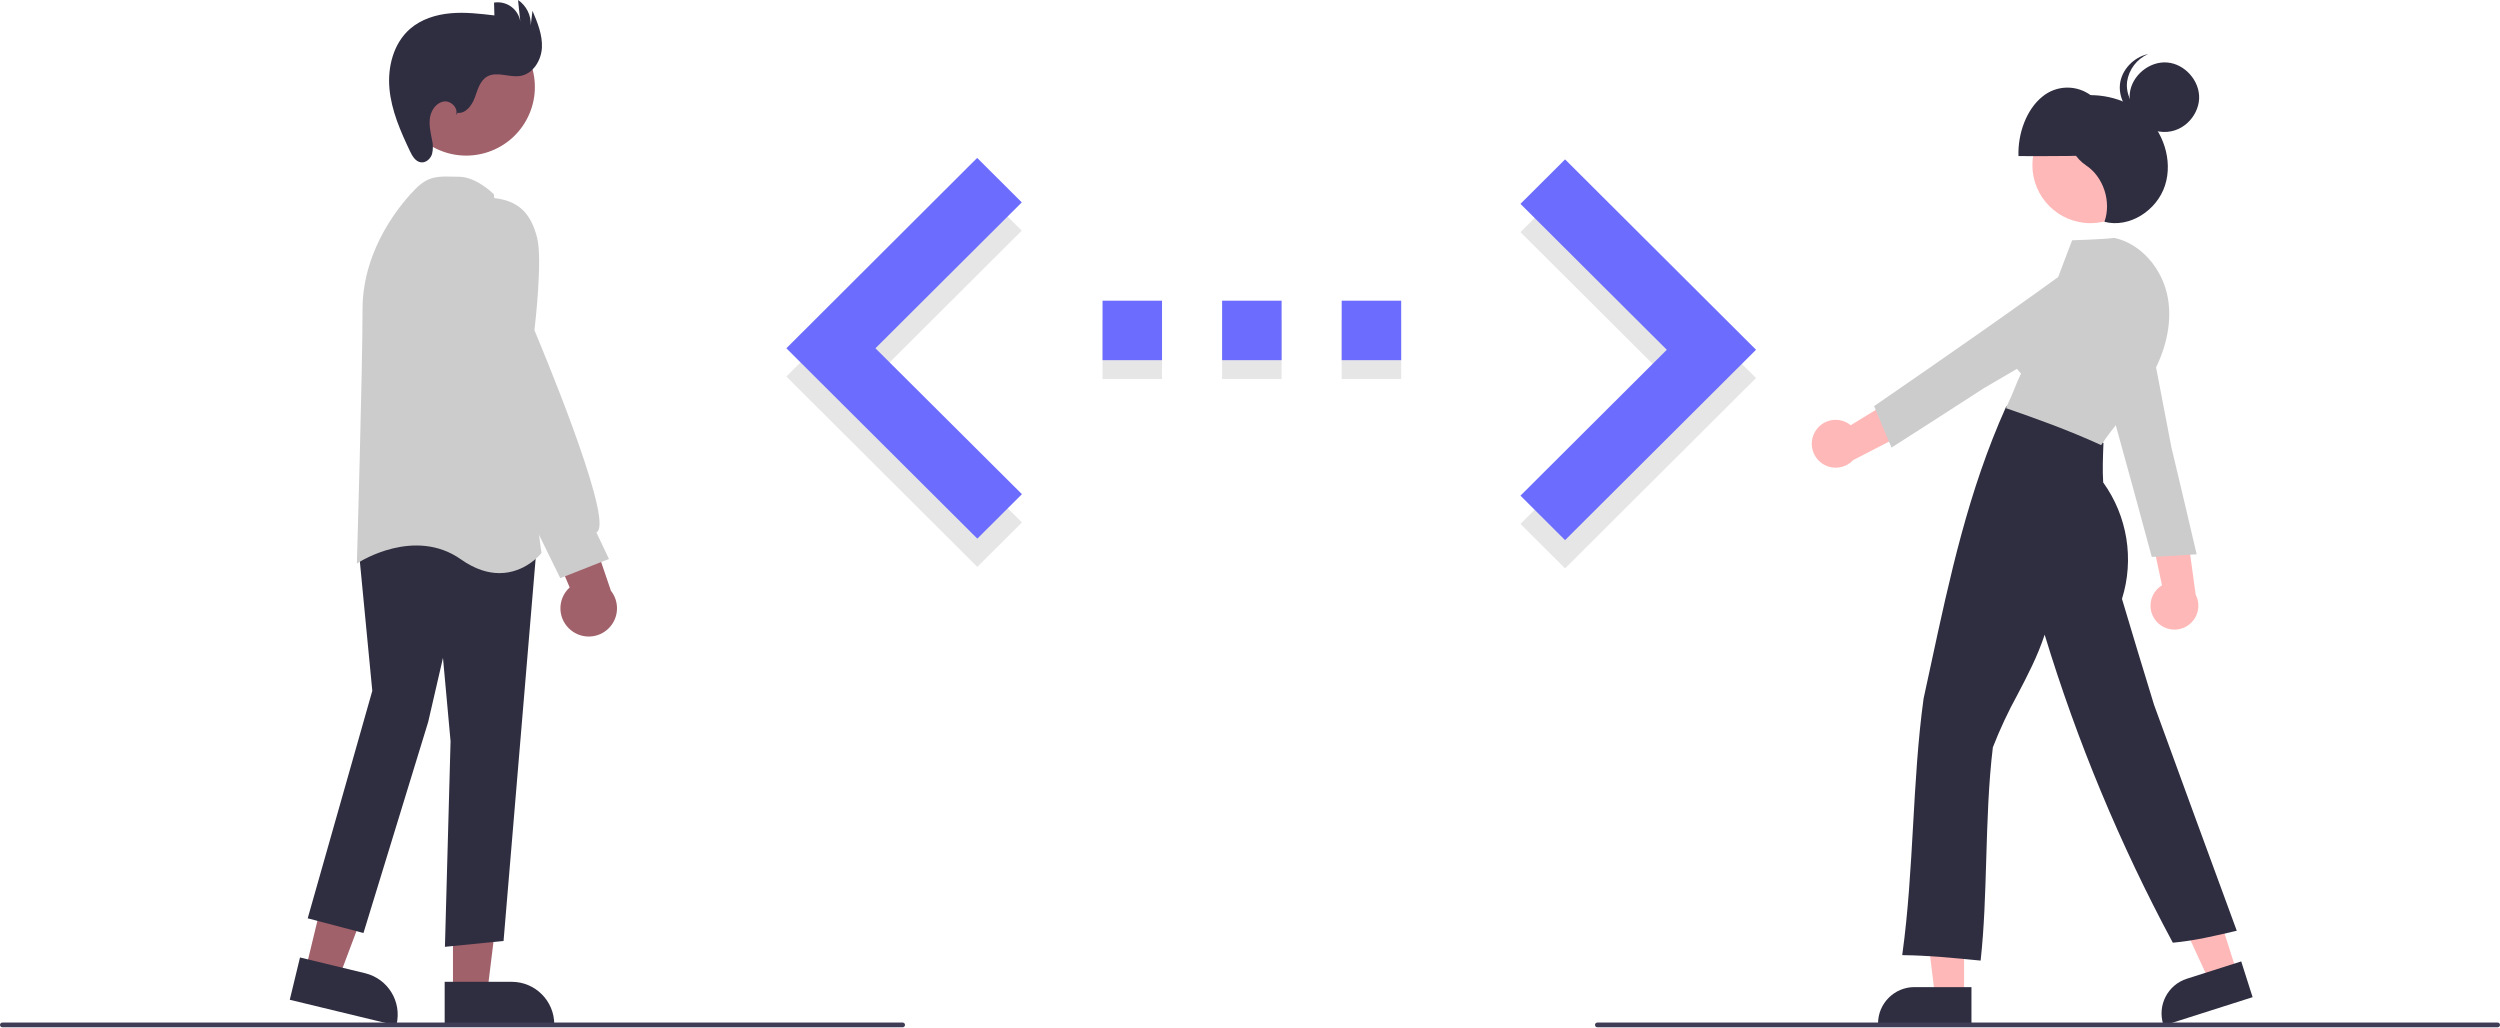
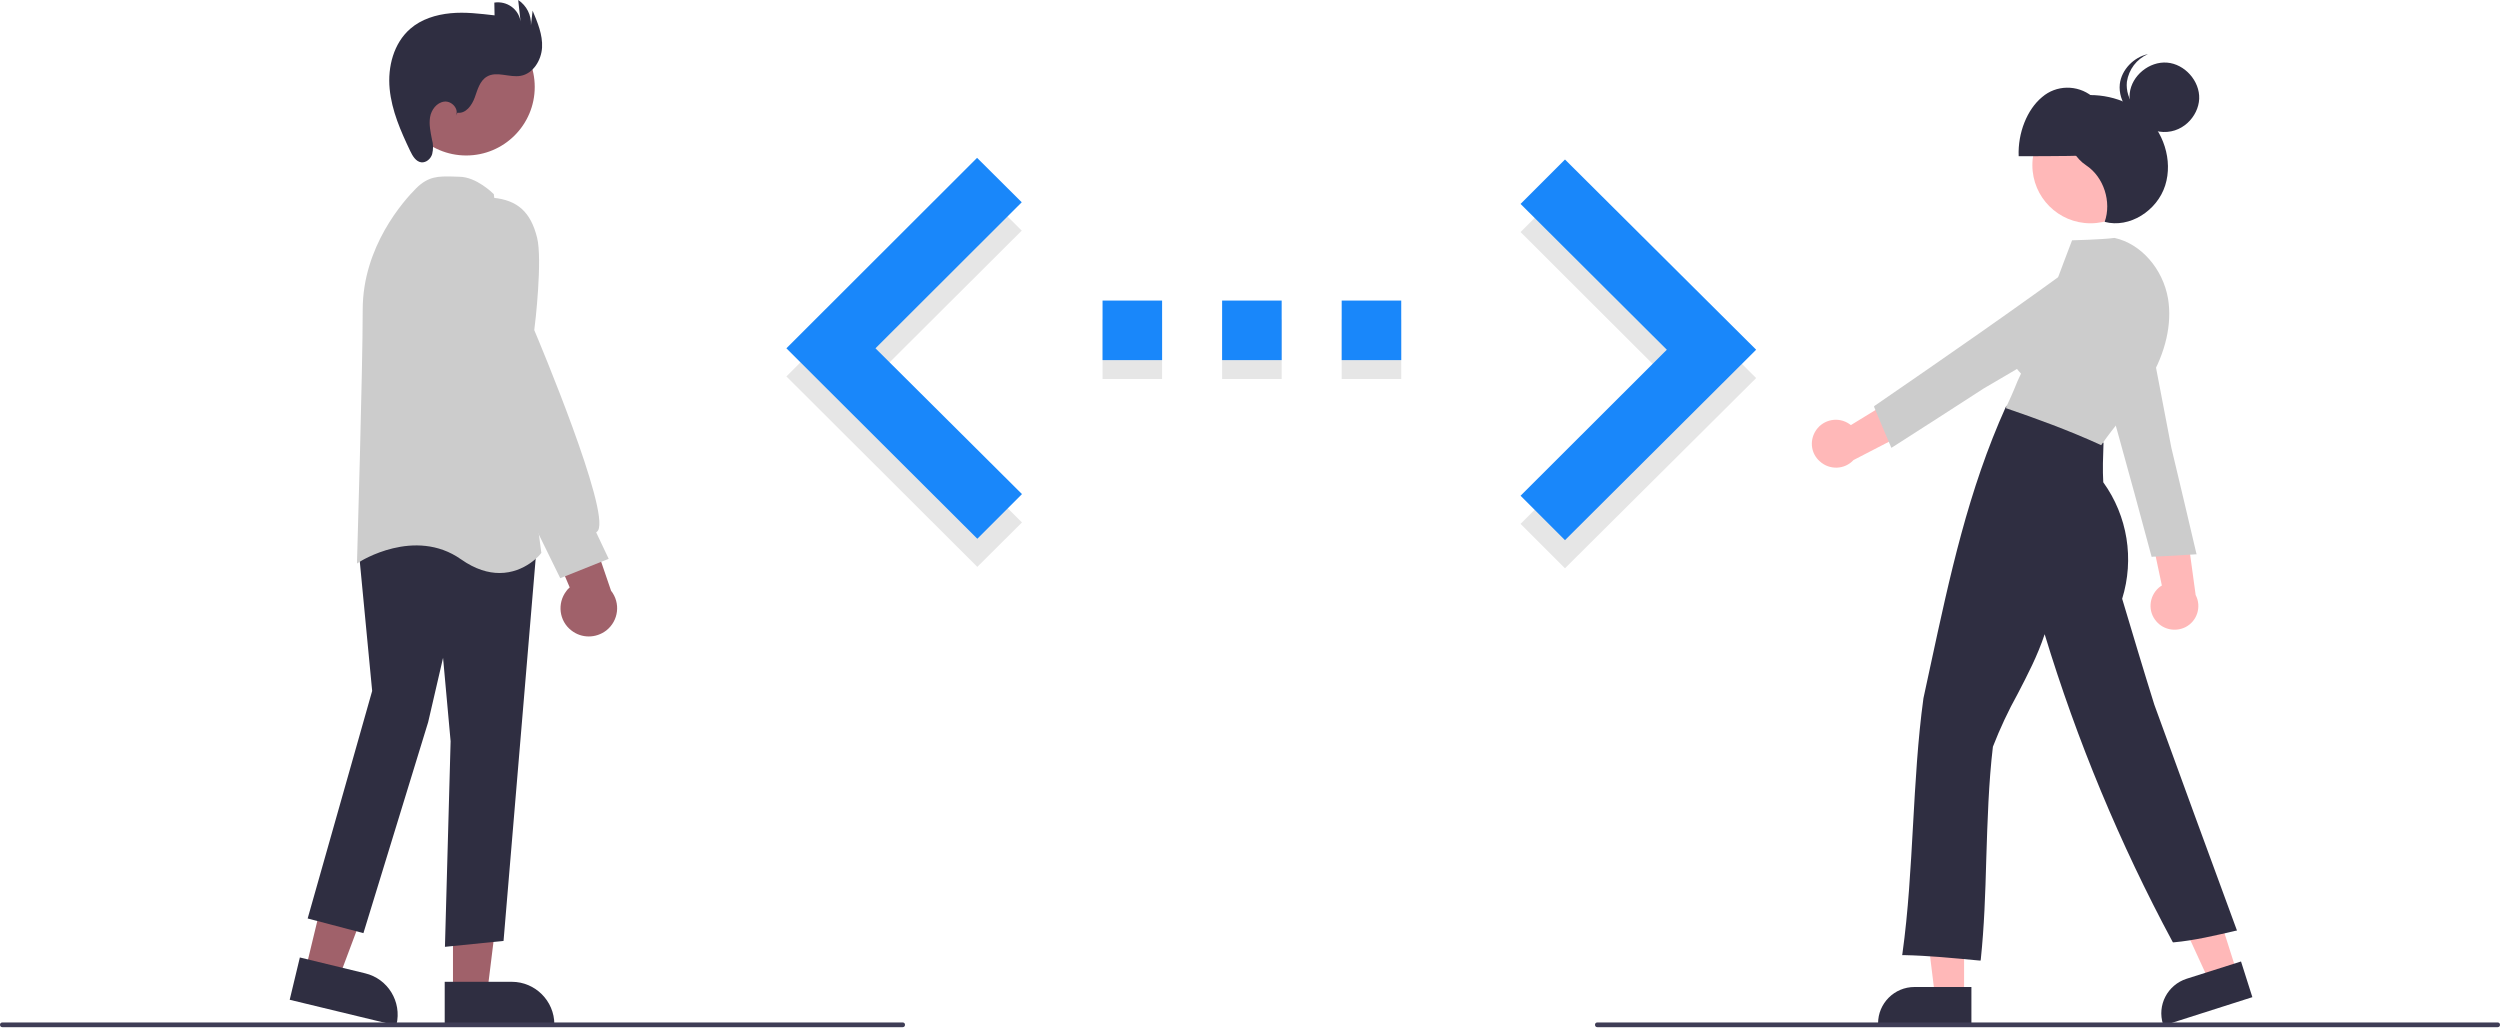
- <svg xmlns="http://www.w3.org/2000/svg" data-name="Layer 1" width="1058" height="434.745" viewBox="0 0 1058 434.745">
-   <polygon points="643.457 221.721 705.39 159.977 643.457 98.233 662.339 79.414 743.154 159.977 662.339 240.54 643.457 221.721 643.457 221.721" fill="#e6e6e6" style="isolation:isolate" />
-   <rect x="466.595" y="135.207" width="25.176" height="25.176" fill="#e6e6e6" style="isolation:isolate" />
-   <rect x="567.803" y="135.207" width="25.176" height="25.176" fill="#e6e6e6" style="isolation:isolate" />
-   <rect x="517.199" y="135.207" width="25.176" height="25.176" fill="#e6e6e6" style="isolation:isolate" />
-   <polygon points="432.482 221.092 370.486 159.348 432.419 97.604 413.537 78.785 332.785 159.348 413.6 239.911 432.482 221.092" fill="#e6e6e6" style="isolation:isolate" />
-   <polygon points="643.457 209.763 705.39 148.019 643.457 86.274 662.339 67.455 743.154 148.019 662.339 228.582 643.457 209.763 643.457 209.763" fill="#6c6cff" />
-   <path d="M537.595,385.051h25.176v-25.176H537.595Zm126.384-25.176h-25.176v25.176h25.176Zm-75.78,25.176h25.176v-25.176h-25.176Z" transform="translate(-71 -232.6273)" fill="#6c6cff" />
-   <polygon points="432.482 209.133 370.486 147.389 432.419 85.645 413.537 66.826 332.785 147.389 413.6 227.952 432.482 209.133" fill="#6c6cff" />
-   <polygon points="129.305 410.449 143.399 413.856 163.248 361.117 142.447 356.088 129.305 410.449" fill="#a0616a" />
-   <path d="M193.632,655.732l4.328-17.902,27.574,6.666a18.032,18.032,0,0,1,13.275,21.74l-.095.394Z" transform="translate(-71 -232.6273)" fill="#2f2e41" />
-   <polygon points="191.696 420.05 206.196 420.049 213.093 364.122 191.694 364.123 191.696 420.05" fill="#a0616a" />
-   <path d="M259.183,648.129l28.369-.001h.001A18.012,18.012,0,0,1,305.565,666.139v.406l-46.381.002Z" transform="translate(-71 -232.6273)" fill="#2f2e41" />
-   <path d="M259.294,633.325l2.384-87.007-3.211-35.281-6.266,27.151-27.379,89.285L201.218,621.261l27.336-96.27-5.937-61.748,17.058-10.965.23.042,58.279,10.742L284.105,630.844Z" transform="translate(-71 -232.6273)" fill="#2f2e41" />
-   <path d="M282.359,475.175c-4.693,0-10.182-1.512-16.292-5.825-19.551-13.798-42.863,1.045-43.096,1.195l-.947.616.033-1.128c.024-.804,2.365-80.712,2.365-106.425,0-26.565,17.332-45.962,22.644-51.274,5.214-5.215,9.601-5.099,15.155-4.955.957.024,1.954.051,3.004.051,7.258,0,14.314,6.973,14.61,7.269l.142.142.026.199,20.139,151.631-.154.195C299.895,466.986,293.282,475.175,282.359,475.175Z" transform="translate(-71 -232.6273)" fill="#ccc" />
-   <circle cx="268.308" cy="269.431" r="29.048" transform="translate(-167.8019 142.9959) rotate(-61.3368)" fill="#a0616a" />
-   <path d="M312.775,499.454a11.893,11.893,0,0,1-.69-18.223L295.589,442.32l21.599,3.975,12.354,36.341a11.957,11.957,0,0,1-16.767,16.818Z" transform="translate(-71 -232.6273)" fill="#a0616a" />
-   <path d="M308.103,477.304l-29.807-60.807-13.07-45.766.01-39.758c.029-.157,3.102-15.622,14.49-14.553,10.327,1,15.888,6.05,18.597,16.884,2.301,9.204-.846,36.51-1.151,39.086,1.998,4.738,31.976,76.164,27.013,84.766a2.184,2.184,0,0,1-.785.813l5.312,11.215Z" transform="translate(-71 -232.6273)" fill="#ccc" />
-   <path d="M264.593,280.374c3.482.453,6.109-3.11,7.327-6.403s2.147-7.128,5.174-8.907c4.136-2.43,9.428.493,14.158-.309,5.342-.906,8.815-6.567,9.087-11.978s-1.881-10.615-3.994-15.604l-.738,6.2a12.295,12.295,0,0,0-5.373-10.747l.951,9.098a9.656,9.656,0,0,0-11.108-7.99l.15,5.421c-6.17-.734-12.393-1.468-18.581-.909s-12.419,2.517-17.109,6.592c-7.015,6.096-9.577,16.133-8.717,25.387s4.68,17.947,8.661,26.345c1.002,2.113,2.387,4.497,4.71,4.766,2.087.242,3.997-1.503,4.645-3.501a12.69,12.69,0,0,0-.056-6.234c-.587-3.119-1.327-6.307-.775-9.433s2.8-6.214,5.951-6.597,6.375,3.218,4.86,6.007Z" transform="translate(-71 -232.6273)" fill="#2f2e41" />
-   <path d="M983.591,495.58a10.056,10.056,0,0,1,2.359-15.238l-7.434-34.953,17.29,6.774,4.409,32.153a10.11,10.11,0,0,1-16.623,11.263Z" transform="translate(-71 -232.6273)" fill="#ffb8b8" />
-   <path d="M981.628,468.308l-.093-.343c-9.347-34.571-19.008-70.308-30.804-109.219l-.077-.255.26-.152c6.575-3.837,16.457-3.581,22.986.594a17.15,17.15,0,0,1,7.444,18.191l8.603,44.857c3.498,14.663,7.118,29.84,10.577,44.806l.098.424-.536.034c-6.299.401-12.807.815-18.021,1.044Z" transform="translate(-71 -232.6273)" fill="#ccc" />
-   <polygon points="831.194 421.744 818.934 421.744 813.1 374.457 831.194 374.457 831.194 421.744" fill="#ffb8b8" />
-   <path d="M905.321,666.256H865.79v-.5a15.404,15.404,0,0,1,15.387-15.387h24.144Z" transform="translate(-71 -232.6273)" fill="#2f2e41" />
-   <polygon points="946.719 411.631 935.037 415.353 915.121 372.069 932.362 366.575 946.719 411.631" fill="#ffb8b8" />
-   <path d="M986.641,666.634l-.152-.477a15.404,15.404,0,0,1,9.989-19.332l23.004-7.33,4.823,15.137Z" transform="translate(-71 -232.6273)" fill="#2f2e41" />
-   <circle cx="884.667" cy="69.876" r="24.561" fill="#ffb8b8" />
-   <path d="M966.694,297.952c.14-9.906-4.006-19.717-10.417-24.65a16.649,16.649,0,0,0-21.132.373c-6.311,5.157-10.263,15.112-9.928,25.009C939.358,298.725,953.499,298.765,966.694,297.952Z" transform="translate(-71 -232.6273)" fill="#2f2e41" />
-   <path d="M909.193,639.15l-.492-.048c-10.666-1.047-21.695-2.128-32.118-2.252l-.567-.007.077-.562c2.469-17.886,3.516-36.479,4.529-54.462 1-17.756,2.033-36.116,4.441-53.553,1.019-4.669,2.011-9.283,3-13.88,8.186-38.043,15.917-73.977,31.877-109.546l.151-.336.365.044c14.974,1.812,29.363,7.275,40.515,15.383l.216.157-.011.267c-.215,5.525-.438,11.236-.108,16.439a55.797,55.797,0,0,1,7.954,49.283c4.391,14.675,8.931,29.845,13.563,44.81,11.249,30.838,22.888,62.751,34.82,95.101l.196.53-.551.129c-8.585,2.016-17.44,4.094-26.177,4.9l-.33.03-.157-.292A712.851,712.851,0,0,1,936.3,501.23c-2.981,9.092-7.276,17.299-11.437,25.249A189.022,189.022,0,0,0,914.381,548.881c-1.842,15.121-2.33,31.504-2.802,47.347-.447,14.979-.868,29.128-2.331,42.432Z" transform="translate(-71 -232.6273)" fill="#2f2e41" />
-   <path d="M947.282,273.756c10.646-2.294,22.422-.112,30.783,7.071s12.606,19.609,9.172,30.266-15.096,18.155-25.64,15.403c3.02-8.512-.379-18.963-7.762-23.867C945.078,296.815,942.668,282.933,947.282,273.756Z" transform="translate(-71 -232.6273)" fill="#2f2e41" />
-   <path d="M960.207,420.999l-.389-.177c-13.581-6.196-26.898-10.951-39.376-15.289l-.383-.083-.001-1.109.248.086c.052-.115.111-.246.17-.376.17-.377.287-.634.386-.804l-.003-.001c1.04-2.12,1.867-4.168,2.667-6.149.825-2.044,1.677-4.155,2.778-6.389a19.356,19.356,0,0,1-4.276-20.829c2.756-6.533,9.784-11.621,17.168-12.465,2.706-7.449,8.735-23.1,8.735-23.1s12.678-.348,17.777-.995l.086-.011.084.019c11.131,2.439,20.424,12.972,22.598,25.614,1.835,10.67-.952,22.875-7.847,34.366a148.04,148.04,0,0,1-11.709,16.089c-3.106,3.884-6.04,7.552-8.476,11.246Z" transform="translate(-71 -232.6273)" fill="#ccc" />
-   <path d="M984.292,290.493v0Z" transform="translate(-71 -232.6273)" fill="#2f2e41" />
-   <path d="M984.791,288.311c-7.452-1.112-13.304-8.73-12.457-16.218s8.253-13.605,15.765-13.025,13.89,7.764,13.576,15.293S994.306,289.731,984.791,288.311Z" transform="translate(-71 -232.6273)" fill="#2f2e41" />
-   <path d="M983.627,283.456c-7.452-1.112-13.304-8.73-12.457-16.218a15.241,15.241,0,0,1,8.882-11.734c-6.01,1.315-11.182,6.552-11.882,12.734-.847,7.487,5.004,15.105,12.457,16.218a14.208,14.208,0,0,0,8.172-1.143A14.504,14.504,0,0,1,983.627,283.456Z" transform="translate(-71 -232.6273)" fill="#2f2e41" />
-   <path d="M839.069,415.433a10.056,10.056,0,0,1,15.153-2.853l30.479-18.655-.626,18.559-28.847,14.87a10.11,10.11,0,0,1-16.158-11.921Z" transform="translate(-71 -232.6273)" fill="#ffb8b8" />
-   <path d="M864.128,404.495l.293-.202c29.481-20.331,59.957-41.348,92.715-65.434l.215-.158.23.195c5.808,4.921,8.86,14.323,7.099,21.87A17.15,17.15,0,0,1,950.008,373.846l-39.428,23.057c-12.66,8.183-25.764,16.653-38.721,24.902l-.367.234-.211-.494c-2.477-5.806-5.036-11.804-6.988-16.644Z" transform="translate(-71 -232.6273)" fill="#ccc" />
-   <path d="M453,667.373H72a1,1,0,0,1,0-2H453a1,1,0,1,1,0,2Z" transform="translate(-71 -232.6273)" fill="#3f3d56" />
-   <path d="M1128,667.373H747a1,1,0,0,1,0-2h381a1,1,0,0,1,0,2Z" transform="translate(-71 -232.6273)" fill="#3f3d56" />
+ <svg xmlns="http://www.w3.org/2000/svg" version="1.1" id="圖層_1" x="0px" y="0px" viewBox="0 0 1058 434.7" style="enable-background:new 0 0 1058 434.7;" xml:space="preserve">
+   <style type="text/css">
+ 	.st0{fill:#E6E6E6;}
+ 	.st1{fill:#1987FA;}
+ 	.st2{fill:#A0616A;}
+ 	.st3{fill:#2F2E41;}
+ 	.st4{fill:#CCCCCC;}
+ 	.st5{fill:#FFB8B8;}
+ 	.st6{fill:#3F3D56;}
+ </style>
+   <polygon class="st0" points="643.5,221.7 705.4,160 643.5,98.2 662.3,79.4 743.2,160 662.3,240.5 643.5,221.7 " />
+   <rect x="466.6" y="135.2" class="st0" width="25.2" height="25.2" />
+   <rect x="567.8" y="135.2" class="st0" width="25.2" height="25.2" />
+   <rect x="517.2" y="135.2" class="st0" width="25.2" height="25.2" />
+   <polygon class="st0" points="432.5,221.1 370.5,159.3 432.4,97.6 413.5,78.8 332.8,159.3 413.6,239.9 " />
+   <polygon class="st1" points="643.5,209.8 705.4,148 643.5,86.3 662.3,67.5 743.2,148 662.3,228.6 643.5,209.8 " />
+   <path class="st1" d="M466.6,152.4h25.2v-25.2h-25.2L466.6,152.4z M593,127.2h-25.2v25.2H593V127.2z M517.2,152.4h25.2v-25.2h-25.2  V152.4z" />
+   <polygon class="st1" points="432.5,209.1 370.5,147.4 432.4,85.6 413.5,66.8 332.8,147.4 413.6,228 " />
+   <polygon class="st2" points="129.3,410.4 143.4,413.9 163.2,361.1 142.4,356.1 " />
+   <path class="st3" d="M122.6,423.1l4.3-17.9l27.6,6.7c9.7,2.3,15.6,12.1,13.3,21.7l-0.1,0.4L122.6,423.1z" />
+   <polygon class="st2" points="191.7,420 206.2,420 213.1,364.1 191.7,364.1 " />
+   <path class="st3" d="M188.2,415.5l28.4,0h0c9.9,0,18,8.1,18,18v0.4l-46.4,0L188.2,415.5z" />
+   <path class="st3" d="M188.3,400.7l2.4-87l-3.2-35.3l-6.3,27.2l-27.4,89.3l-23.6-6.2l27.3-96.3l-5.9-61.7l17.1-11l0.2,0l58.3,10.7  l-14.1,167.8L188.3,400.7z" />
+   <path class="st4" d="M211.4,242.5c-4.7,0-10.2-1.5-16.3-5.8c-19.6-13.8-42.9,1-43.1,1.2l-0.9,0.6l0-1.1c0-0.8,2.4-80.7,2.4-106.4  c0-26.6,17.3-46,22.6-51.3c5.2-5.2,9.6-5.1,15.2-5c1,0,2,0.1,3,0.1c7.3,0,14.3,7,14.6,7.3l0.1,0.1l0,0.2L229.1,234l-0.2,0.2  C228.9,234.4,222.3,242.5,211.4,242.5z" />
+   <circle class="st2" cx="197.3" cy="36.8" r="29" />
+   <path class="st2" d="M241.8,266.8c-5.2-4-6.1-11.5-2.1-16.7c0.4-0.6,0.9-1.1,1.4-1.5l-16.5-38.9l21.6,4l12.4,36.3  c4.1,5.2,3.2,12.7-2,16.8C252.2,270.2,246.1,270.2,241.8,266.8L241.8,266.8z" />
+   <path class="st4" d="M237.1,244.7l-29.8-60.8l-13.1-45.8l0-39.8c0-0.2,3.1-15.6,14.5-14.6c10.3,1,15.9,6,18.6,16.9  c2.3,9.2-0.8,36.5-1.2,39.1c2,4.7,32,76.2,27,84.8c-0.2,0.3-0.5,0.6-0.8,0.8l5.3,11.2L237.1,244.7z" />
+   <path class="st3" d="M193.6,47.7c3.5,0.5,6.1-3.1,7.3-6.4s2.1-7.1,5.2-8.9c4.1-2.4,9.4,0.5,14.2-0.3c5.3-0.9,8.8-6.6,9.1-12  s-1.9-10.6-4-15.6l-0.7,6.2c0.2-4.3-1.8-8.3-5.4-10.7l1,9.1c-0.8-5.3-5.8-8.8-11.1-8c0,0,0,0,0,0l0.1,5.4  c-6.2-0.7-12.4-1.5-18.6-0.9s-12.4,2.5-17.1,6.6c-7,6.1-9.6,16.1-8.7,25.4s4.7,17.9,8.7,26.3c1,2.1,2.4,4.5,4.7,4.8  c2.1,0.2,4-1.5,4.6-3.5c0.5-2.1,0.5-4.2-0.1-6.2c-0.6-3.1-1.3-6.3-0.8-9.4s2.8-6.2,6-6.6c3.2-0.4,6.4,3.2,4.9,6L193.6,47.7z" />
+   <path class="st5" d="M912.6,263c-3.7-4.2-3.2-10.5,0.9-14.2c0.4-0.4,0.9-0.7,1.4-1l-7.4-35l17.3,6.8l4.4,32.2  c2.6,5,0.6,11.1-4.3,13.6C920.7,267.5,915.6,266.5,912.6,263L912.6,263z" />
+   <path class="st4" d="M910.6,235.7l-0.1-0.3c-9.3-34.6-19-70.3-30.8-109.2l-0.1-0.3l0.3-0.2c6.6-3.8,16.5-3.6,23,0.6  c6.1,3.9,9,11.2,7.4,18.2l8.6,44.9c3.5,14.7,7.1,29.8,10.6,44.8l0.1,0.4l-0.5,0c-6.3,0.4-12.8,0.8-18,1L910.6,235.7z" />
+   <polygon class="st5" points="831.2,421.7 818.9,421.7 813.1,374.5 831.2,374.5 " />
+   <path class="st3" d="M834.3,433.6h-39.5v-0.5c0-8.5,6.9-15.4,15.4-15.4h24.1L834.3,433.6z" />
+   <polygon class="st5" points="946.7,411.6 935,415.4 915.1,372.1 932.4,366.6 " />
+   <path class="st3" d="M915.6,434l-0.2-0.5c-2.6-8.1,1.9-16.7,10-19.3l23-7.3l4.8,15.1L915.6,434z" />
+   <circle class="st5" cx="884.7" cy="69.9" r="24.6" />
+   <path class="st3" d="M895.7,65.3c0.1-9.9-4-19.7-10.4-24.6c-6.2-4.9-15.1-4.8-21.1,0.4c-6.3,5.2-10.3,15.1-9.9,25  C868.4,66.1,882.5,66.1,895.7,65.3z" />
+   <path class="st3" d="M838.2,406.5l-0.5,0c-10.7-1-21.7-2.1-32.1-2.3l-0.6,0l0.1-0.6c2.5-17.9,3.5-36.5,4.5-54.5  c1-17.8,2-36.1,4.4-53.6c1-4.7,2-9.3,3-13.9c8.2-38,15.9-74,31.9-109.5l0.2-0.3l0.4,0c15,1.8,29.4,7.3,40.5,15.4l0.2,0.2l0,0.3  c-0.2,5.5-0.4,11.2-0.1,16.4c10.3,14.3,13.2,32.5,8,49.3c4.4,14.7,8.9,29.8,13.6,44.8c11.2,30.8,22.9,62.8,34.8,95.1l0.2,0.5  l-0.6,0.1c-8.6,2-17.4,4.1-26.2,4.9l-0.3,0l-0.2-0.3c-22.3-41.5-40.4-85-54.1-130.1c-3,9.1-7.3,17.3-11.4,25.2  c-4,7.2-7.5,14.7-10.5,22.4c-1.8,15.1-2.3,31.5-2.8,47.3c-0.4,15-0.9,29.1-2.3,42.4L838.2,406.5z" />
+   <path class="st3" d="M876.3,41.1c10.6-2.3,22.4-0.1,30.8,7.1s12.6,19.6,9.2,30.3s-15.1,18.2-25.6,15.4c3-8.5-0.4-19-7.8-23.9  C874.1,64.2,871.7,50.3,876.3,41.1z" />
+   <path class="st4" d="M889.2,188.4l-0.4-0.2c-13.6-6.2-26.9-11-39.4-15.3l-0.4-0.1l0-1.1l0.2,0.1c0.1-0.1,0.1-0.2,0.2-0.4  c0.2-0.4,0.3-0.6,0.4-0.8l0,0c1-2.1,1.9-4.2,2.7-6.1c0.8-2,1.7-4.2,2.8-6.4c-5.5-5.5-7.1-13.7-4.3-20.8c2.8-6.5,9.8-11.6,17.2-12.5  c2.7-7.4,8.7-23.1,8.7-23.1s12.7-0.3,17.8-1l0.1,0l0.1,0c11.1,2.4,20.4,13,22.6,25.6c1.8,10.7-1,22.9-7.8,34.4  c-3.5,5.6-7.4,11-11.7,16.1c-3.1,3.9-6,7.6-8.5,11.2L889.2,188.4z" />
+   <path class="st3" d="M913.3,57.9L913.3,57.9z" />
+   <path class="st3" d="M913.8,55.7c-7.5-1.1-13.3-8.7-12.5-16.2s8.3-13.6,15.8-13s13.9,7.8,13.6,15.3S923.3,57.1,913.8,55.7z" />
+   <path class="st3" d="M912.6,50.8c-7.5-1.1-13.3-8.7-12.5-16.2c0.8-5.2,4.1-9.6,8.9-11.7c-6,1.3-11.2,6.6-11.9,12.7  c-0.8,7.5,5,15.1,12.5,16.2c2.8,0.4,5.6,0,8.2-1.1C916.1,51,914.3,51.1,912.6,50.8z" />
+   <path class="st5" d="M768.1,182.8c2.7-4.8,8.8-6.6,13.7-3.9c0.5,0.3,1,0.6,1.5,1l30.5-18.7l-0.6,18.6l-28.8,14.9  c-3.8,4.1-10.2,4.3-14.3,0.5C766.5,192,765.8,186.9,768.1,182.8L768.1,182.8z" />
+   <path class="st4" d="M793.1,171.9l0.3-0.2c29.5-20.3,60-41.3,92.7-65.4l0.2-0.2l0.2,0.2c5.8,4.9,8.9,14.3,7.1,21.9  c-1.7,7-7.5,12.2-14.7,13.1l-39.4,23.1c-12.7,8.2-25.8,16.7-38.7,24.9l-0.4,0.2l-0.2-0.5c-2.5-5.8-5-11.8-7-16.6L793.1,171.9z" />
+   <path class="st6" d="M382,434.7H1c-0.6,0-1-0.4-1-1s0.4-1,1-1h381c0.6,0,1,0.4,1,1S382.6,434.7,382,434.7z" />
+   <path class="st6" d="M1057,434.7H676c-0.6,0-1-0.4-1-1s0.4-1,1-1h381c0.6,0,1,0.4,1,1S1057.6,434.7,1057,434.7z" />
</svg>
